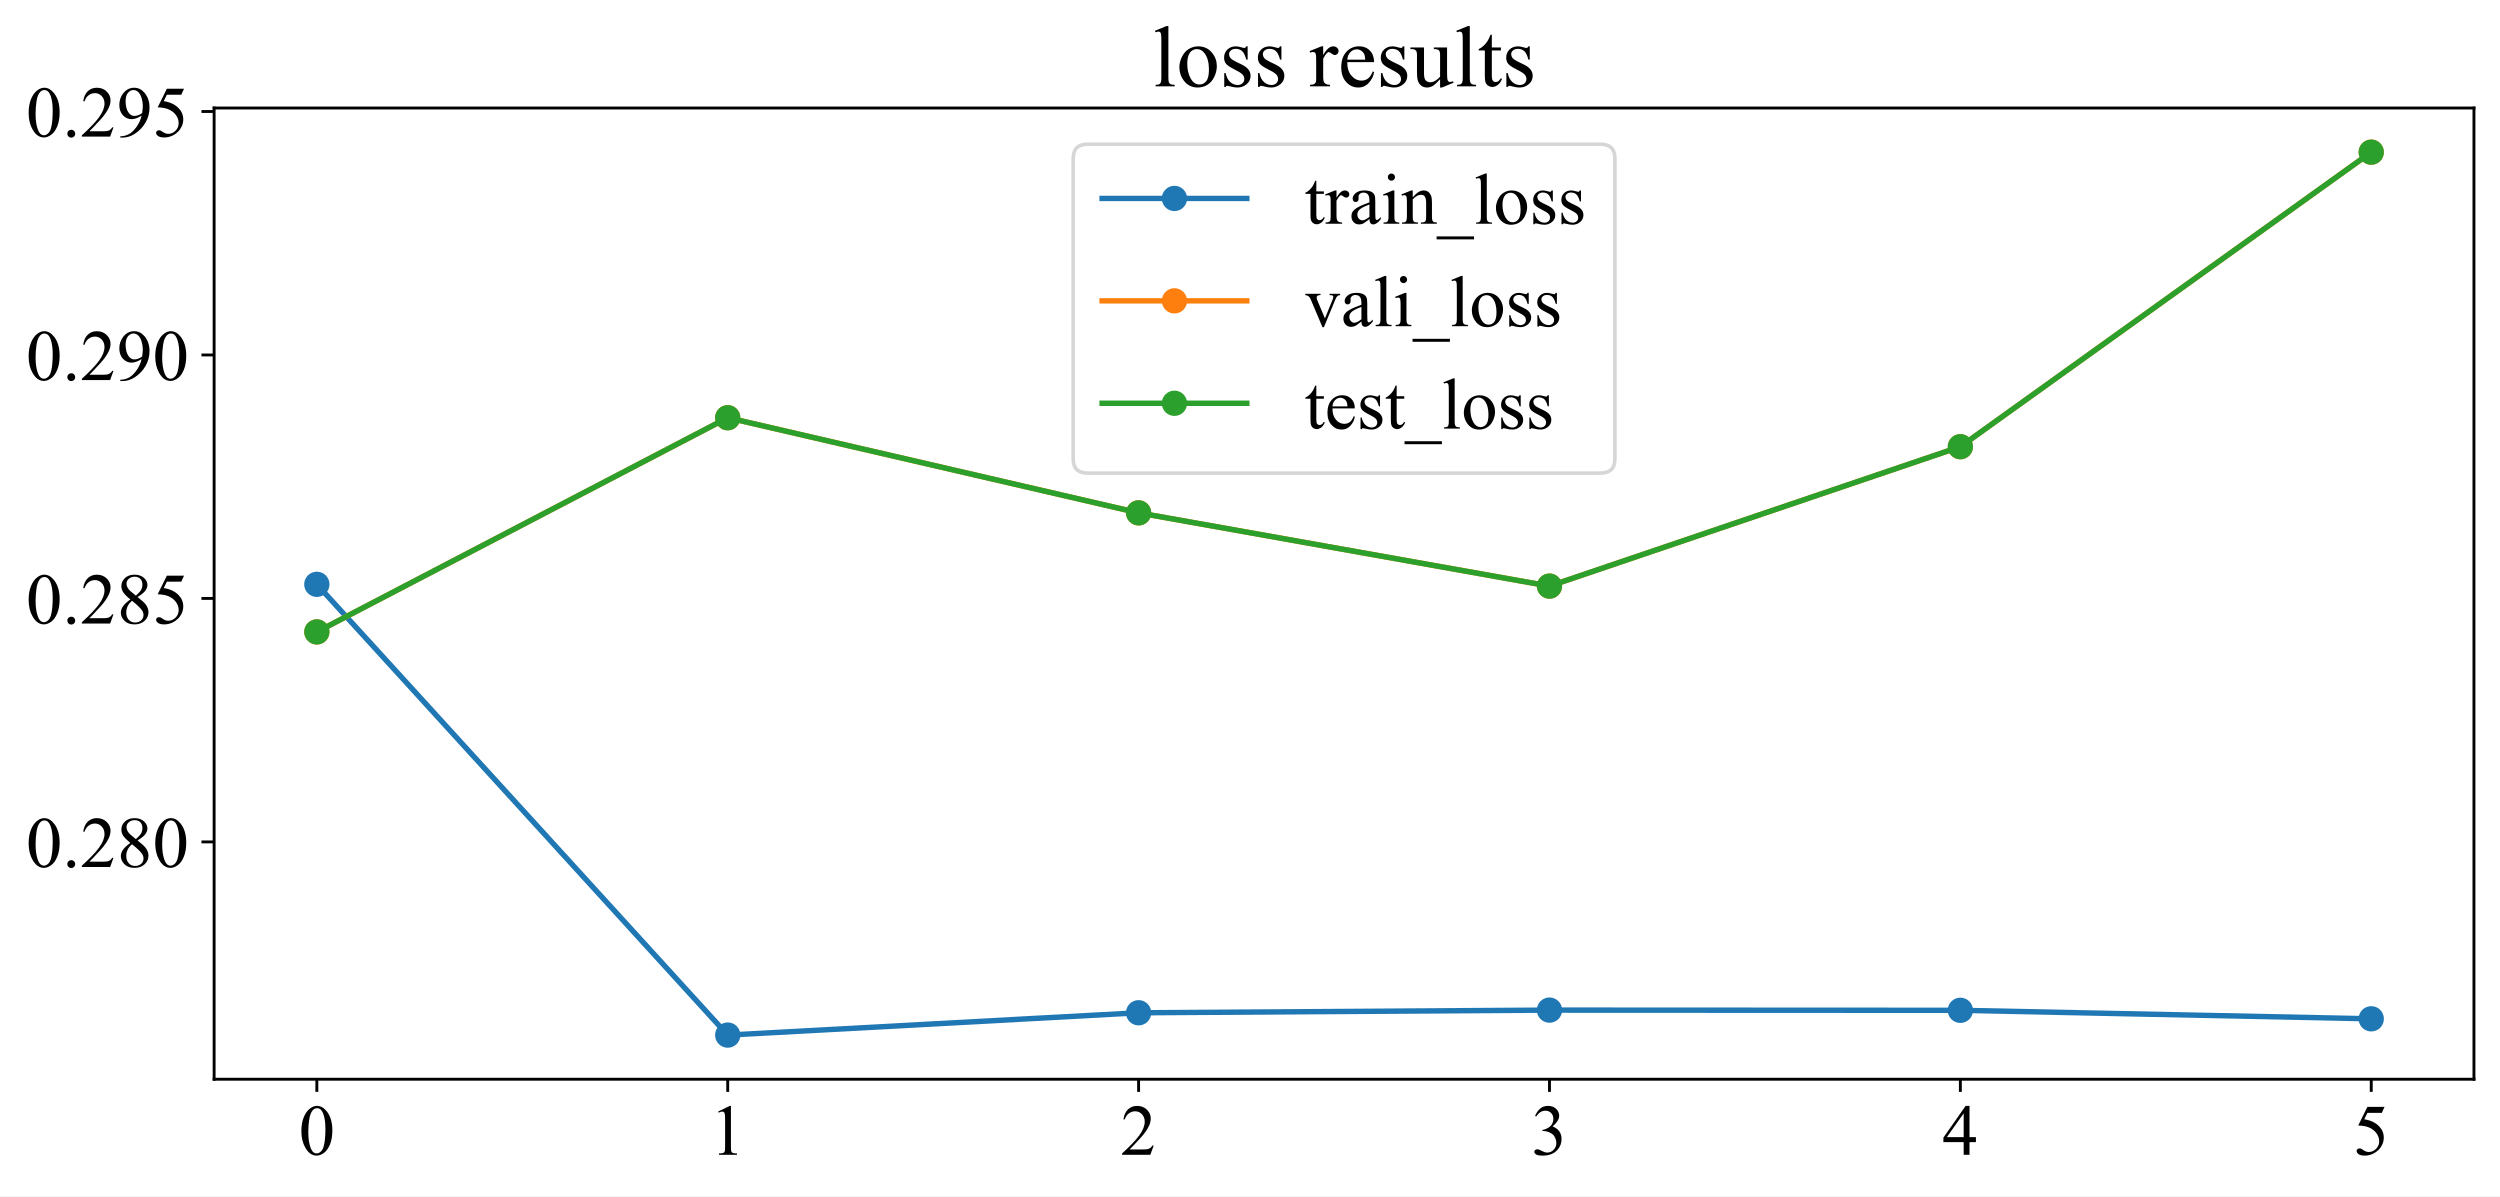
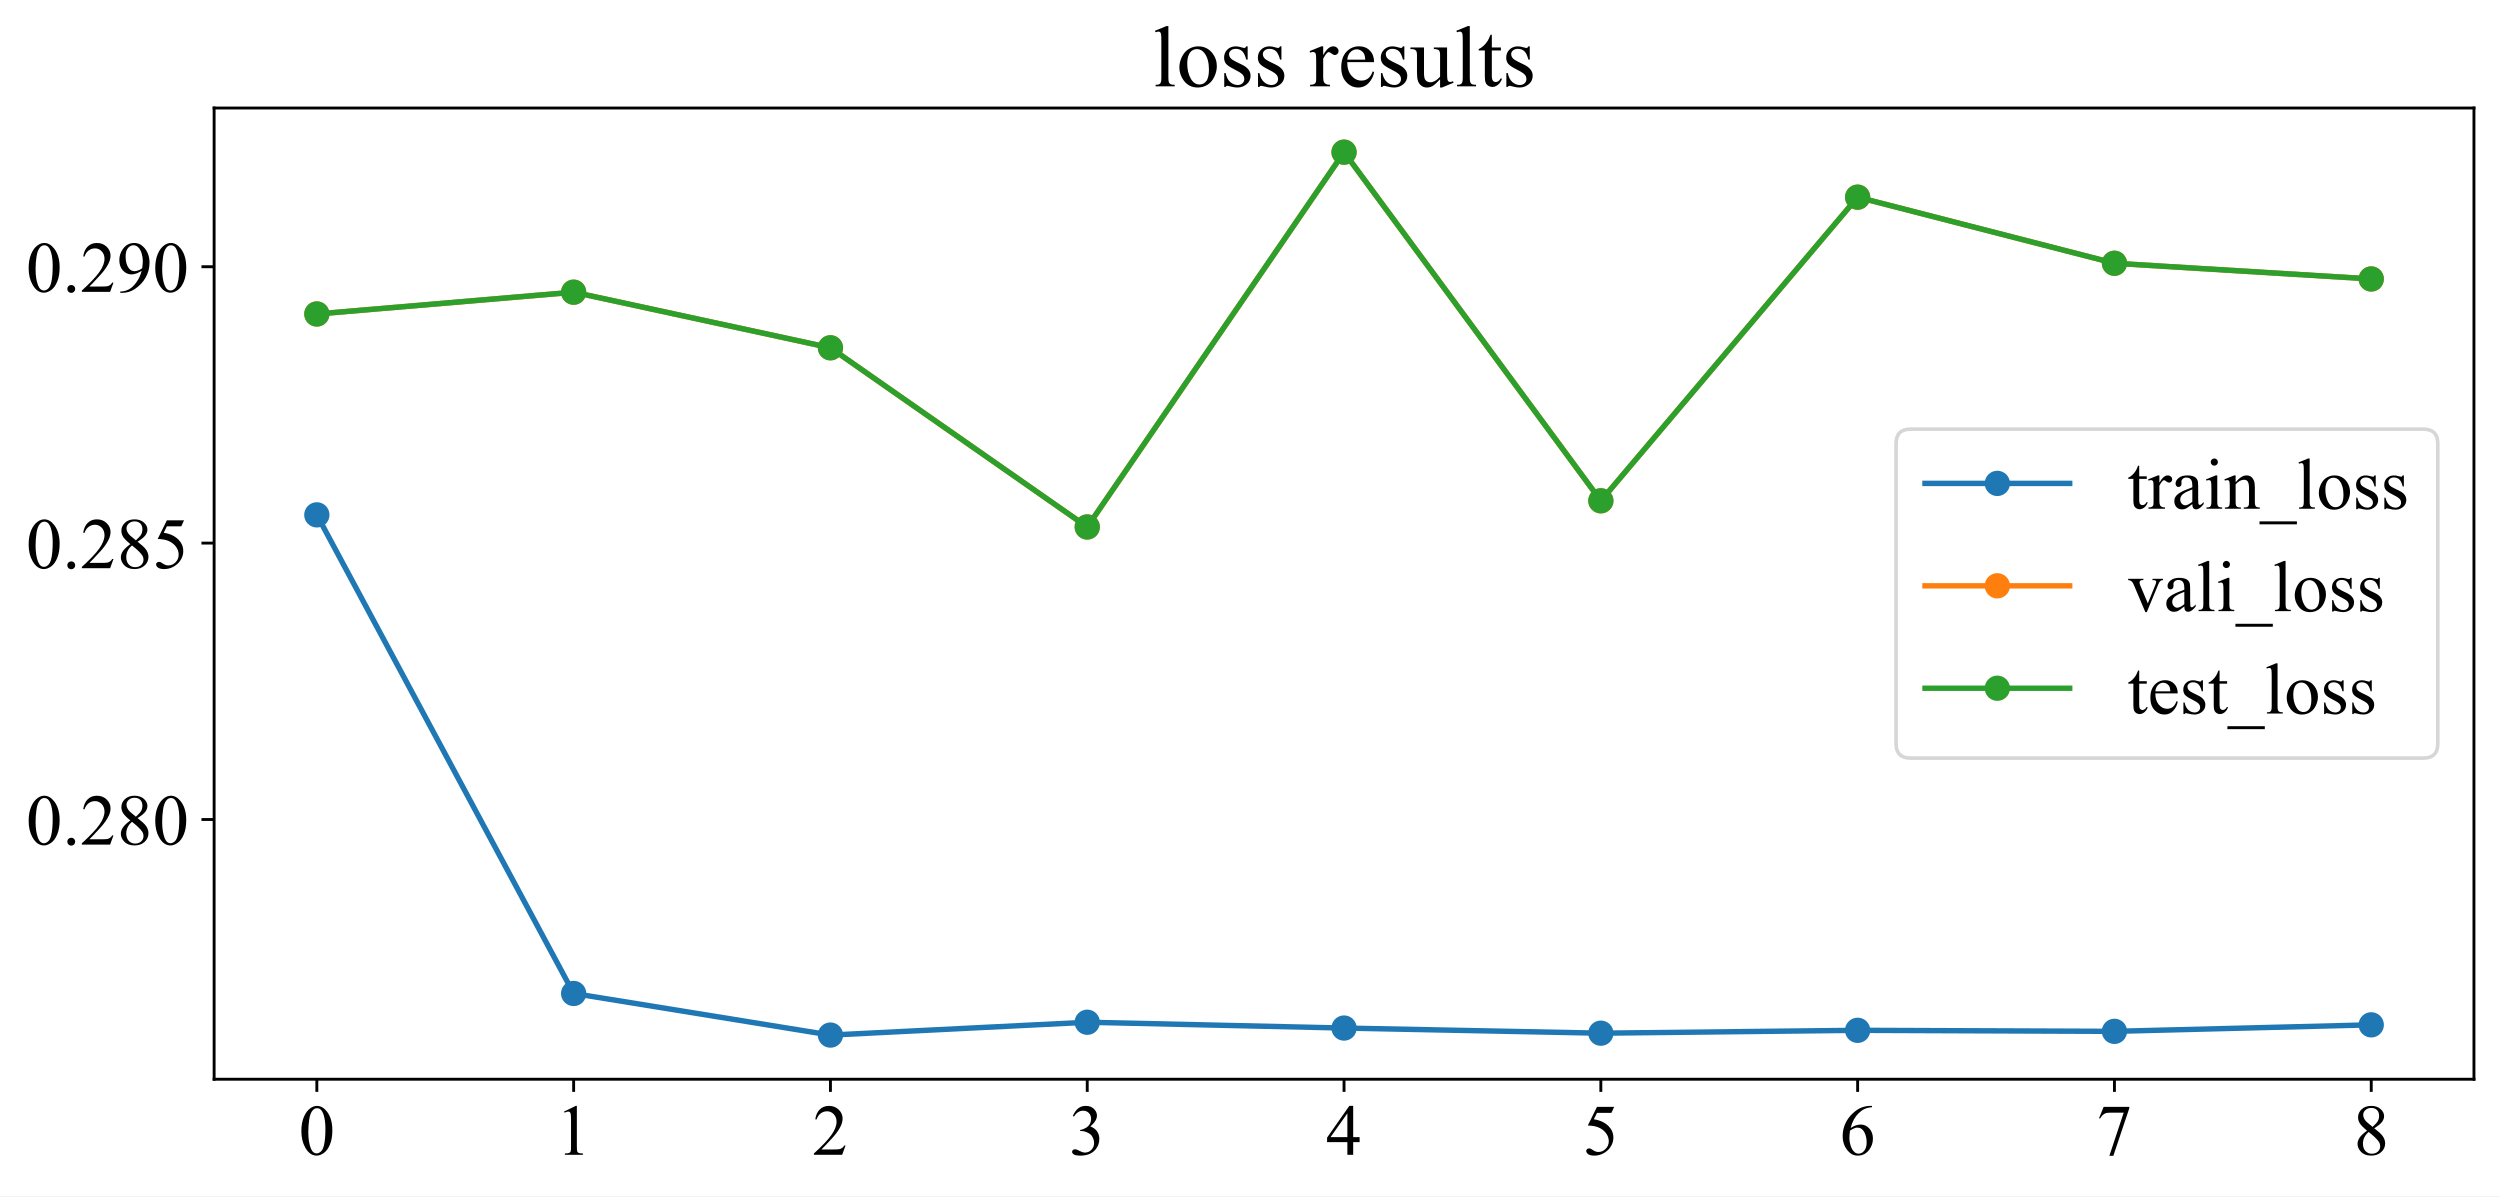
<svg xmlns="http://www.w3.org/2000/svg" xmlns:xlink="http://www.w3.org/1999/xlink" width="691.2pt" height="330.751pt" viewBox="0 0 691.2 330.751" version="1.1">
  <defs>
    <style type="text/css">*{stroke-linejoin: round; stroke-linecap: butt}</style>
  </defs>
  <g id="figure_1">
    <g id="patch_1">
      <path d="M 0 330.751  L 691.2 330.751  L 691.2 0  L 0 0  z " style="fill: #ffffff" />
    </g>
    <g id="axes_1">
      <g id="patch_2">
        <path d="M 59.2 298.385  L 684 298.385  L 684 29.865  L 59.2 29.865  z " style="fill: #ffffff" />
      </g>
      <g id="matplotlib.axis_1">
        <g id="xtick_1">
          <g id="line2d_1">
            <defs>
-               <path id="m2201959ff8" d="M 0 0  L 0 3.5  " style="stroke: #000000; stroke-width: 0.8" />
+               <path id="m6cd6a2eeae" d="M 0 0  L 0 3.5  " style="stroke: #000000; stroke-width: 0.8" />
            </defs>
            <g>
-               <use xlink:href="#m2201959ff8" x="87.6" y="298.385" style="stroke: #000000; stroke-width: 0.8" />
+               <use xlink:href="#m6cd6a2eeae" x="87.6" y="298.385" style="stroke: #000000; stroke-width: 0.8" />
            </g>
          </g>
          <g id="text_1">
            <g transform="translate(82.6 319.2725) scale(0.2 -0.2)">
              <defs>
                <path id="TimesNewRomanPSMT-30" d="M 231 2094  Q 231 2819 450 3342  Q 669 3866 1031 4122  Q 1313 4325 1613 4325  Q 2100 4325 2488 3828  Q 2972 3213 2972 2159  Q 2972 1422 2759 906  Q 2547 391 2217 158  Q 1888 -75 1581 -75  Q 975 -75 572 641  Q 231 1244 231 2094  z M 844 2016  Q 844 1141 1059 588  Q 1238 122 1591 122  Q 1759 122 1940 273  Q 2122 425 2216 781  Q 2359 1319 2359 2297  Q 2359 3022 2209 3506  Q 2097 3866 1919 4016  Q 1791 4119 1609 4119  Q 1397 4119 1231 3928  Q 1006 3669 925 3112  Q 844 2556 844 2016  z " transform="scale(0.015625)" />
              </defs>
              <use xlink:href="#TimesNewRomanPSMT-30" />
            </g>
          </g>
        </g>
        <g id="xtick_2">
          <g id="line2d_2">
            <g>
-               <use xlink:href="#m2201959ff8" x="201.2" y="298.385" style="stroke: #000000; stroke-width: 0.8" />
+               <use xlink:href="#m6cd6a2eeae" x="158.6" y="298.385" style="stroke: #000000; stroke-width: 0.8" />
            </g>
          </g>
          <g id="text_2">
-             <g transform="translate(196.2 319.2725) scale(0.2 -0.2)">
+             <g transform="translate(153.6 319.2725) scale(0.2 -0.2)">
              <defs>
                <path id="TimesNewRomanPSMT-31" d="M 750 3822  L 1781 4325  L 1884 4325  L 1884 747  Q 1884 391 1914 303  Q 1944 216 2037 169  Q 2131 122 2419 116  L 2419 0  L 825 0  L 825 116  Q 1125 122 1212 167  Q 1300 213 1334 289  Q 1369 366 1369 747  L 1369 3034  Q 1369 3497 1338 3628  Q 1316 3728 1258 3775  Q 1200 3822 1119 3822  Q 1003 3822 797 3725  L 750 3822  z " transform="scale(0.015625)" />
              </defs>
              <use xlink:href="#TimesNewRomanPSMT-31" />
            </g>
          </g>
        </g>
        <g id="xtick_3">
          <g id="line2d_3">
            <g>
-               <use xlink:href="#m2201959ff8" x="314.8" y="298.385" style="stroke: #000000; stroke-width: 0.8" />
+               <use xlink:href="#m6cd6a2eeae" x="229.6" y="298.385" style="stroke: #000000; stroke-width: 0.8" />
            </g>
          </g>
          <g id="text_3">
-             <g transform="translate(309.8 319.2725) scale(0.2 -0.2)">
+             <g transform="translate(224.6 319.2725) scale(0.2 -0.2)">
              <defs>
                <path id="TimesNewRomanPSMT-32" d="M 2934 816  L 2638 0  L 138 0  L 138 116  Q 1241 1122 1691 1759  Q 2141 2397 2141 2925  Q 2141 3328 1894 3587  Q 1647 3847 1303 3847  Q 991 3847 742 3664  Q 494 3481 375 3128  L 259 3128  Q 338 3706 661 4015  Q 984 4325 1469 4325  Q 1984 4325 2329 3994  Q 2675 3663 2675 3213  Q 2675 2891 2525 2569  Q 2294 2063 1775 1497  Q 997 647 803 472  L 1909 472  Q 2247 472 2383 497  Q 2519 522 2628 598  Q 2738 675 2819 816  L 2934 816  z " transform="scale(0.015625)" />
              </defs>
              <use xlink:href="#TimesNewRomanPSMT-32" />
            </g>
          </g>
        </g>
        <g id="xtick_4">
          <g id="line2d_4">
            <g>
-               <use xlink:href="#m2201959ff8" x="428.4" y="298.385" style="stroke: #000000; stroke-width: 0.8" />
+               <use xlink:href="#m6cd6a2eeae" x="300.6" y="298.385" style="stroke: #000000; stroke-width: 0.8" />
            </g>
          </g>
          <g id="text_4">
-             <g transform="translate(423.4 319.2725) scale(0.2 -0.2)">
+             <g transform="translate(295.6 319.2725) scale(0.2 -0.2)">
              <defs>
                <path id="TimesNewRomanPSMT-33" d="M 325 3431  Q 506 3859 782 4092  Q 1059 4325 1472 4325  Q 1981 4325 2253 3994  Q 2459 3747 2459 3466  Q 2459 3003 1878 2509  Q 2269 2356 2469 2072  Q 2669 1788 2669 1403  Q 2669 853 2319 450  Q 1863 -75 997 -75  Q 569 -75 414 31  Q 259 138 259 259  Q 259 350 332 419  Q 406 488 509 488  Q 588 488 669 463  Q 722 447 909 348  Q 1097 250 1169 231  Q 1284 197 1416 197  Q 1734 197 1970 444  Q 2206 691 2206 1028  Q 2206 1275 2097 1509  Q 2016 1684 1919 1775  Q 1784 1900 1550 2001  Q 1316 2103 1072 2103  L 972 2103  L 972 2197  Q 1219 2228 1467 2375  Q 1716 2522 1828 2728  Q 1941 2934 1941 3181  Q 1941 3503 1739 3701  Q 1538 3900 1238 3900  Q 753 3900 428 3381  L 325 3431  z " transform="scale(0.015625)" />
              </defs>
              <use xlink:href="#TimesNewRomanPSMT-33" />
            </g>
          </g>
        </g>
        <g id="xtick_5">
          <g id="line2d_5">
            <g>
-               <use xlink:href="#m2201959ff8" x="542" y="298.385" style="stroke: #000000; stroke-width: 0.8" />
+               <use xlink:href="#m6cd6a2eeae" x="371.6" y="298.385" style="stroke: #000000; stroke-width: 0.8" />
            </g>
          </g>
          <g id="text_5">
-             <g transform="translate(537 319.2725) scale(0.2 -0.2)">
+             <g transform="translate(366.6 319.2725) scale(0.2 -0.2)">
              <defs>
                <path id="TimesNewRomanPSMT-34" d="M 2978 1563  L 2978 1119  L 2409 1119  L 2409 0  L 1894 0  L 1894 1119  L 100 1119  L 100 1519  L 2066 4325  L 2409 4325  L 2409 1563  L 2978 1563  z M 1894 1563  L 1894 3666  L 406 1563  L 1894 1563  z " transform="scale(0.015625)" />
              </defs>
              <use xlink:href="#TimesNewRomanPSMT-34" />
            </g>
          </g>
        </g>
        <g id="xtick_6">
          <g id="line2d_6">
            <g>
-               <use xlink:href="#m2201959ff8" x="655.6" y="298.385" style="stroke: #000000; stroke-width: 0.8" />
+               <use xlink:href="#m6cd6a2eeae" x="442.6" y="298.385" style="stroke: #000000; stroke-width: 0.8" />
            </g>
          </g>
          <g id="text_6">
+             <g transform="translate(437.6 319.2725) scale(0.2 -0.2)">
+               <defs>
+                 <path id="TimesNewRomanPSMT-35" d="M 2778 4238  L 2534 3706  L 1259 3706  L 981 3138  Q 1809 3016 2294 2522  Q 2709 2097 2709 1522  Q 2709 1188 2573 903  Q 2438 619 2231 419  Q 2025 219 1772 97  Q 1413 -75 1034 -75  Q 653 -75 479 54  Q 306 184 306 341  Q 306 428 378 495  Q 450 563 559 563  Q 641 563 702 538  Q 763 513 909 409  Q 1144 247 1384 247  Q 1750 247 2026 523  Q 2303 800 2303 1197  Q 2303 1581 2056 1914  Q 1809 2247 1375 2428  Q 1034 2569 447 2591  L 1259 4238  L 2778 4238  z " transform="scale(0.015625)" />
+               </defs>
+               <use xlink:href="#TimesNewRomanPSMT-35" />
+             </g>
+           </g>
+         </g>
+         <g id="xtick_7">
+           <g id="line2d_7">
+             <g>
+               <use xlink:href="#m6cd6a2eeae" x="513.6" y="298.385" style="stroke: #000000; stroke-width: 0.8" />
+             </g>
+           </g>
+           <g id="text_7">
+             <g transform="translate(508.6 319.2725) scale(0.2 -0.2)">
+               <defs>
+                 <path id="TimesNewRomanPSMT-36" d="M 2869 4325  L 2869 4209  Q 2456 4169 2195 4045  Q 1934 3922 1679 3669  Q 1425 3416 1258 3105  Q 1091 2794 978 2366  Q 1428 2675 1881 2675  Q 2316 2675 2634 2325  Q 2953 1975 2953 1425  Q 2953 894 2631 456  Q 2244 -75 1606 -75  Q 1172 -75 869 213  Q 275 772 275 1663  Q 275 2231 503 2743  Q 731 3256 1154 3653  Q 1578 4050 1965 4187  Q 2353 4325 2688 4325  L 2869 4325  z M 925 2138  Q 869 1716 869 1456  Q 869 1156 980 804  Q 1091 453 1309 247  Q 1469 100 1697 100  Q 1969 100 2183 356  Q 2397 613 2397 1088  Q 2397 1622 2184 2012  Q 1972 2403 1581 2403  Q 1463 2403 1327 2353  Q 1191 2303 925 2138  z " transform="scale(0.015625)" />
+               </defs>
+               <use xlink:href="#TimesNewRomanPSMT-36" />
+             </g>
+           </g>
+         </g>
+         <g id="xtick_8">
+           <g id="line2d_8">
+             <g>
+               <use xlink:href="#m6cd6a2eeae" x="584.6" y="298.385" style="stroke: #000000; stroke-width: 0.8" />
+             </g>
+           </g>
+           <g id="text_8">
+             <g transform="translate(579.6 319.2725) scale(0.2 -0.2)">
+               <defs>
+                 <path id="TimesNewRomanPSMT-37" d="M 644 4238  L 2916 4238  L 2916 4119  L 1503 -88  L 1153 -88  L 2419 3728  L 1253 3728  Q 900 3728 750 3644  Q 488 3500 328 3200  L 238 3234  L 644 4238  z " transform="scale(0.015625)" />
+               </defs>
+               <use xlink:href="#TimesNewRomanPSMT-37" />
+             </g>
+           </g>
+         </g>
+         <g id="xtick_9">
+           <g id="line2d_9">
+             <g>
+               <use xlink:href="#m6cd6a2eeae" x="655.6" y="298.385" style="stroke: #000000; stroke-width: 0.8" />
+             </g>
+           </g>
+           <g id="text_9">
            <g transform="translate(650.6 319.2725) scale(0.2 -0.2)">
              <defs>
-                 <path id="TimesNewRomanPSMT-35" d="M 2778 4238  L 2534 3706  L 1259 3706  L 981 3138  Q 1809 3016 2294 2522  Q 2709 2097 2709 1522  Q 2709 1188 2573 903  Q 2438 619 2231 419  Q 2025 219 1772 97  Q 1413 -75 1034 -75  Q 653 -75 479 54  Q 306 184 306 341  Q 306 428 378 495  Q 450 563 559 563  Q 641 563 702 538  Q 763 513 909 409  Q 1144 247 1384 247  Q 1750 247 2026 523  Q 2303 800 2303 1197  Q 2303 1581 2056 1914  Q 1809 2247 1375 2428  Q 1034 2569 447 2591  L 1259 4238  L 2778 4238  z " transform="scale(0.015625)" />
-               </defs>
-               <use xlink:href="#TimesNewRomanPSMT-35" />
+                 <path id="TimesNewRomanPSMT-38" d="M 1228 2134  Q 725 2547 579 2797  Q 434 3047 434 3316  Q 434 3728 753 4026  Q 1072 4325 1600 4325  Q 2113 4325 2425 4047  Q 2738 3769 2738 3413  Q 2738 3175 2569 2928  Q 2400 2681 1866 2347  Q 2416 1922 2594 1678  Q 2831 1359 2831 1006  Q 2831 559 2490 242  Q 2150 -75 1597 -75  Q 994 -75 656 303  Q 388 606 388 966  Q 388 1247 577 1523  Q 766 1800 1228 2134  z M 1719 2469  Q 2094 2806 2194 3001  Q 2294 3197 2294 3444  Q 2294 3772 2109 3958  Q 1925 4144 1606 4144  Q 1288 4144 1088 3959  Q 888 3775 888 3528  Q 888 3366 970 3203  Q 1053 3041 1206 2894  L 1719 2469  z M 1375 2016  Q 1116 1797 991 1539  Q 866 1281 866 981  Q 866 578 1086 336  Q 1306 94 1647 94  Q 1984 94 2187 284  Q 2391 475 2391 747  Q 2391 972 2272 1150  Q 2050 1481 1375 2016  z " transform="scale(0.015625)" />
+               </defs>
+               <use xlink:href="#TimesNewRomanPSMT-38" />
            </g>
          </g>
        </g>
      </g>
      <g id="matplotlib.axis_2">
        <g id="ytick_1">
-           <g id="line2d_7">
+           <g id="line2d_10">
            <defs>
-               <path id="mc65977700a" d="M 0 0  L -3.5 0  " style="stroke: #000000; stroke-width: 0.8" />
+               <path id="m95a906e65a" d="M 0 0  L -3.5 0  " style="stroke: #000000; stroke-width: 0.8" />
            </defs>
            <g>
-               <use xlink:href="#mc65977700a" x="59.2" y="232.77" style="stroke: #000000; stroke-width: 0.8" />
-             </g>
-           </g>
-           <g id="text_7">
-             <g transform="translate(7.2 239.7141) scale(0.2 -0.2)">
+               <use xlink:href="#m95a906e65a" x="59.2" y="226.573" style="stroke: #000000; stroke-width: 0.8" />
+             </g>
+           </g>
+           <g id="text_10">
+             <g transform="translate(7.2 233.517) scale(0.2 -0.2)">
              <defs>
                <path id="TimesNewRomanPSMT-2e" d="M 800 606  Q 947 606 1047 504  Q 1147 403 1147 259  Q 1147 116 1045 14  Q 944 -88 800 -88  Q 656 -88 554 14  Q 453 116 453 259  Q 453 406 554 506  Q 656 606 800 606  z " transform="scale(0.015625)" />
-                 <path id="TimesNewRomanPSMT-38" d="M 1228 2134  Q 725 2547 579 2797  Q 434 3047 434 3316  Q 434 3728 753 4026  Q 1072 4325 1600 4325  Q 2113 4325 2425 4047  Q 2738 3769 2738 3413  Q 2738 3175 2569 2928  Q 2400 2681 1866 2347  Q 2416 1922 2594 1678  Q 2831 1359 2831 1006  Q 2831 559 2490 242  Q 2150 -75 1597 -75  Q 994 -75 656 303  Q 388 606 388 966  Q 388 1247 577 1523  Q 766 1800 1228 2134  z M 1719 2469  Q 2094 2806 2194 3001  Q 2294 3197 2294 3444  Q 2294 3772 2109 3958  Q 1925 4144 1606 4144  Q 1288 4144 1088 3959  Q 888 3775 888 3528  Q 888 3366 970 3203  Q 1053 3041 1206 2894  L 1719 2469  z M 1375 2016  Q 1116 1797 991 1539  Q 866 1281 866 981  Q 866 578 1086 336  Q 1306 94 1647 94  Q 1984 94 2187 284  Q 2391 475 2391 747  Q 2391 972 2272 1150  Q 2050 1481 1375 2016  z " transform="scale(0.015625)" />
              </defs>
              <use xlink:href="#TimesNewRomanPSMT-30" />
              <use xlink:href="#TimesNewRomanPSMT-2e" x="50" />
              <use xlink:href="#TimesNewRomanPSMT-32" x="75" />
              <use xlink:href="#TimesNewRomanPSMT-38" x="125" />
              <use xlink:href="#TimesNewRomanPSMT-30" x="175" />
            </g>
          </g>
        </g>
        <g id="ytick_2">
-           <g id="line2d_8">
-             <g>
-               <use xlink:href="#mc65977700a" x="59.2" y="165.457" style="stroke: #000000; stroke-width: 0.8" />
-             </g>
-           </g>
-           <g id="text_8">
-             <g transform="translate(7.2 172.4005) scale(0.2 -0.2)">
+           <g id="line2d_11">
+             <g>
+               <use xlink:href="#m95a906e65a" x="59.2" y="150.161" style="stroke: #000000; stroke-width: 0.8" />
+             </g>
+           </g>
+           <g id="text_11">
+             <g transform="translate(7.2 157.1046) scale(0.2 -0.2)">
              <use xlink:href="#TimesNewRomanPSMT-30" />
              <use xlink:href="#TimesNewRomanPSMT-2e" x="50" />
              <use xlink:href="#TimesNewRomanPSMT-32" x="75" />
              <use xlink:href="#TimesNewRomanPSMT-38" x="125" />
              <use xlink:href="#TimesNewRomanPSMT-35" x="175" />
            </g>
          </g>
        </g>
        <g id="ytick_3">
-           <g id="line2d_9">
-             <g>
-               <use xlink:href="#mc65977700a" x="59.2" y="98.143" style="stroke: #000000; stroke-width: 0.8" />
-             </g>
-           </g>
-           <g id="text_9">
-             <g transform="translate(7.2 105.087) scale(0.2 -0.2)">
+           <g id="line2d_12">
+             <g>
+               <use xlink:href="#m95a906e65a" x="59.2" y="73.748" style="stroke: #000000; stroke-width: 0.8" />
+             </g>
+           </g>
+           <g id="text_12">
+             <g transform="translate(7.2 80.69222) scale(0.2 -0.2)">
              <defs>
                <path id="TimesNewRomanPSMT-39" d="M 338 -88  L 338 28  Q 744 34 1094 217  Q 1444 400 1770 856  Q 2097 1313 2225 1859  Q 1734 1544 1338 1544  Q 891 1544 572 1889  Q 253 2234 253 2806  Q 253 3363 572 3797  Q 956 4325 1575 4325  Q 2097 4325 2469 3894  Q 2925 3359 2925 2575  Q 2925 1869 2578 1258  Q 2231 647 1613 244  Q 1109 -88 516 -88  L 338 -88  z M 2275 2091  Q 2331 2497 2331 2741  Q 2331 3044 2228 3395  Q 2125 3747 1936 3934  Q 1747 4122 1506 4122  Q 1228 4122 1018 3872  Q 809 3622 809 3128  Q 809 2469 1088 2097  Q 1291 1828 1588 1828  Q 1731 1828 1928 1897  Q 2125 1966 2275 2091  z " transform="scale(0.015625)" />
              </defs>
              <use xlink:href="#TimesNewRomanPSMT-30" />
              <use xlink:href="#TimesNewRomanPSMT-2e" x="50" />
              <use xlink:href="#TimesNewRomanPSMT-32" x="75" />
              <use xlink:href="#TimesNewRomanPSMT-39" x="125" />
              <use xlink:href="#TimesNewRomanPSMT-30" x="175" />
            </g>
          </g>
        </g>
-         <g id="ytick_4">
-           <g id="line2d_10">
-             <g>
-               <use xlink:href="#mc65977700a" x="59.2" y="30.83" style="stroke: #000000; stroke-width: 0.8" />
-             </g>
-           </g>
-           <g id="text_10">
-             <g transform="translate(7.2 37.77345) scale(0.2 -0.2)">
-               <use xlink:href="#TimesNewRomanPSMT-30" />
-               <use xlink:href="#TimesNewRomanPSMT-2e" x="50" />
-               <use xlink:href="#TimesNewRomanPSMT-32" x="75" />
-               <use xlink:href="#TimesNewRomanPSMT-39" x="125" />
-               <use xlink:href="#TimesNewRomanPSMT-35" x="175" />
-             </g>
-           </g>
-         </g>
-       </g>
-       <g id="line2d_11">
-         <path d="M 87.6 161.556  L 201.2 286.18  L 314.8 280.009  L 428.4 279.276  L 542 279.331  L 655.6 281.681  " clip-path="url(#p88125883d1)" style="fill: none; stroke: #1f77b4; stroke-width: 1.5; stroke-linecap: square" />
+       </g>
+       <g id="line2d_13">
+         <path d="M 87.6 142.35  L 158.6 274.675  L 229.6 286.18  L 300.6 282.63  L 371.6 284.236  L 442.6 285.656  L 513.6 284.863  L 584.6 285.147  L 655.6 283.349  " clip-path="url(#pfe01c83011)" style="fill: none; stroke: #1f77b4; stroke-width: 1.5; stroke-linecap: square" />
        <defs>
-           <path id="m713e16fc6c" d="M 0 3  C 0.796 3 1.559 2.684 2.121 2.121  C 2.684 1.559 3 0.796 3 0  C 3 -0.796 2.684 -1.559 2.121 -2.121  C 1.559 -2.684 0.796 -3 0 -3  C -0.796 -3 -1.559 -2.684 -2.121 -2.121  C -2.684 -1.559 -3 -0.796 -3 0  C -3 0.796 -2.684 1.559 -2.121 2.121  C -1.559 2.684 -0.796 3 0 3  z " style="stroke: #1f77b4" />
+           <path id="me1f8f99e22" d="M 0 3  C 0.796 3 1.559 2.684 2.121 2.121  C 2.684 1.559 3 0.796 3 0  C 3 -0.796 2.684 -1.559 2.121 -2.121  C 1.559 -2.684 0.796 -3 0 -3  C -0.796 -3 -1.559 -2.684 -2.121 -2.121  C -2.684 -1.559 -3 -0.796 -3 0  C -3 0.796 -2.684 1.559 -2.121 2.121  C -1.559 2.684 -0.796 3 0 3  z " style="stroke: #1f77b4" />
        </defs>
-         <g clip-path="url(#p88125883d1)">
-           <use xlink:href="#m713e16fc6c" x="87.6" y="161.556" style="fill: #1f77b4; stroke: #1f77b4" />
-           <use xlink:href="#m713e16fc6c" x="201.2" y="286.18" style="fill: #1f77b4; stroke: #1f77b4" />
-           <use xlink:href="#m713e16fc6c" x="314.8" y="280.009" style="fill: #1f77b4; stroke: #1f77b4" />
-           <use xlink:href="#m713e16fc6c" x="428.4" y="279.276" style="fill: #1f77b4; stroke: #1f77b4" />
-           <use xlink:href="#m713e16fc6c" x="542" y="279.331" style="fill: #1f77b4; stroke: #1f77b4" />
-           <use xlink:href="#m713e16fc6c" x="655.6" y="281.681" style="fill: #1f77b4; stroke: #1f77b4" />
-         </g>
-       </g>
-       <g id="line2d_12">
-         <path d="M 87.6 174.712  L 201.2 115.494  L 314.8 141.795  L 428.4 162.049  L 542 123.503  L 655.6 42.07  " clip-path="url(#p88125883d1)" style="fill: none; stroke: #ff7f0e; stroke-width: 1.5; stroke-linecap: square" />
+         <g clip-path="url(#pfe01c83011)">
+           <use xlink:href="#me1f8f99e22" x="87.6" y="142.35" style="fill: #1f77b4; stroke: #1f77b4" />
+           <use xlink:href="#me1f8f99e22" x="158.6" y="274.675" style="fill: #1f77b4; stroke: #1f77b4" />
+           <use xlink:href="#me1f8f99e22" x="229.6" y="286.18" style="fill: #1f77b4; stroke: #1f77b4" />
+           <use xlink:href="#me1f8f99e22" x="300.6" y="282.63" style="fill: #1f77b4; stroke: #1f77b4" />
+           <use xlink:href="#me1f8f99e22" x="371.6" y="284.236" style="fill: #1f77b4; stroke: #1f77b4" />
+           <use xlink:href="#me1f8f99e22" x="442.6" y="285.656" style="fill: #1f77b4; stroke: #1f77b4" />
+           <use xlink:href="#me1f8f99e22" x="513.6" y="284.863" style="fill: #1f77b4; stroke: #1f77b4" />
+           <use xlink:href="#me1f8f99e22" x="584.6" y="285.147" style="fill: #1f77b4; stroke: #1f77b4" />
+           <use xlink:href="#me1f8f99e22" x="655.6" y="283.349" style="fill: #1f77b4; stroke: #1f77b4" />
+         </g>
+       </g>
+       <g id="line2d_14">
+         <path d="M 87.6 86.81  L 158.6 80.783  L 229.6 96.158  L 300.6 145.697  L 371.6 42.07  L 442.6 138.459  L 513.6 54.513  L 584.6 72.788  L 655.6 77.129  " clip-path="url(#pfe01c83011)" style="fill: none; stroke: #ff7f0e; stroke-width: 1.5; stroke-linecap: square" />
        <defs>
-           <path id="m02cd86c7a5" d="M 0 3  C 0.796 3 1.559 2.684 2.121 2.121  C 2.684 1.559 3 0.796 3 0  C 3 -0.796 2.684 -1.559 2.121 -2.121  C 1.559 -2.684 0.796 -3 0 -3  C -0.796 -3 -1.559 -2.684 -2.121 -2.121  C -2.684 -1.559 -3 -0.796 -3 0  C -3 0.796 -2.684 1.559 -2.121 2.121  C -1.559 2.684 -0.796 3 0 3  z " style="stroke: #ff7f0e" />
+           <path id="m2456d678ca" d="M 0 3  C 0.796 3 1.559 2.684 2.121 2.121  C 2.684 1.559 3 0.796 3 0  C 3 -0.796 2.684 -1.559 2.121 -2.121  C 1.559 -2.684 0.796 -3 0 -3  C -0.796 -3 -1.559 -2.684 -2.121 -2.121  C -2.684 -1.559 -3 -0.796 -3 0  C -3 0.796 -2.684 1.559 -2.121 2.121  C -1.559 2.684 -0.796 3 0 3  z " style="stroke: #ff7f0e" />
        </defs>
-         <g clip-path="url(#p88125883d1)">
-           <use xlink:href="#m02cd86c7a5" x="87.6" y="174.712" style="fill: #ff7f0e; stroke: #ff7f0e" />
-           <use xlink:href="#m02cd86c7a5" x="201.2" y="115.494" style="fill: #ff7f0e; stroke: #ff7f0e" />
-           <use xlink:href="#m02cd86c7a5" x="314.8" y="141.795" style="fill: #ff7f0e; stroke: #ff7f0e" />
-           <use xlink:href="#m02cd86c7a5" x="428.4" y="162.049" style="fill: #ff7f0e; stroke: #ff7f0e" />
-           <use xlink:href="#m02cd86c7a5" x="542" y="123.503" style="fill: #ff7f0e; stroke: #ff7f0e" />
-           <use xlink:href="#m02cd86c7a5" x="655.6" y="42.07" style="fill: #ff7f0e; stroke: #ff7f0e" />
-         </g>
-       </g>
-       <g id="line2d_13">
-         <path d="M 87.6 174.712  L 201.2 115.494  L 314.8 141.795  L 428.4 162.049  L 542 123.503  L 655.6 42.07  " clip-path="url(#p88125883d1)" style="fill: none; stroke: #2ca02c; stroke-width: 1.5; stroke-linecap: square" />
+         <g clip-path="url(#pfe01c83011)">
+           <use xlink:href="#m2456d678ca" x="87.6" y="86.81" style="fill: #ff7f0e; stroke: #ff7f0e" />
+           <use xlink:href="#m2456d678ca" x="158.6" y="80.783" style="fill: #ff7f0e; stroke: #ff7f0e" />
+           <use xlink:href="#m2456d678ca" x="229.6" y="96.158" style="fill: #ff7f0e; stroke: #ff7f0e" />
+           <use xlink:href="#m2456d678ca" x="300.6" y="145.697" style="fill: #ff7f0e; stroke: #ff7f0e" />
+           <use xlink:href="#m2456d678ca" x="371.6" y="42.07" style="fill: #ff7f0e; stroke: #ff7f0e" />
+           <use xlink:href="#m2456d678ca" x="442.6" y="138.459" style="fill: #ff7f0e; stroke: #ff7f0e" />
+           <use xlink:href="#m2456d678ca" x="513.6" y="54.513" style="fill: #ff7f0e; stroke: #ff7f0e" />
+           <use xlink:href="#m2456d678ca" x="584.6" y="72.788" style="fill: #ff7f0e; stroke: #ff7f0e" />
+           <use xlink:href="#m2456d678ca" x="655.6" y="77.129" style="fill: #ff7f0e; stroke: #ff7f0e" />
+         </g>
+       </g>
+       <g id="line2d_15">
+         <path d="M 87.6 86.81  L 158.6 80.783  L 229.6 96.158  L 300.6 145.697  L 371.6 42.07  L 442.6 138.459  L 513.6 54.513  L 584.6 72.788  L 655.6 77.129  " clip-path="url(#pfe01c83011)" style="fill: none; stroke: #2ca02c; stroke-width: 1.5; stroke-linecap: square" />
        <defs>
-           <path id="me4b9e3a05a" d="M 0 3  C 0.796 3 1.559 2.684 2.121 2.121  C 2.684 1.559 3 0.796 3 0  C 3 -0.796 2.684 -1.559 2.121 -2.121  C 1.559 -2.684 0.796 -3 0 -3  C -0.796 -3 -1.559 -2.684 -2.121 -2.121  C -2.684 -1.559 -3 -0.796 -3 0  C -3 0.796 -2.684 1.559 -2.121 2.121  C -1.559 2.684 -0.796 3 0 3  z " style="stroke: #2ca02c" />
+           <path id="made3a3cb68" d="M 0 3  C 0.796 3 1.559 2.684 2.121 2.121  C 2.684 1.559 3 0.796 3 0  C 3 -0.796 2.684 -1.559 2.121 -2.121  C 1.559 -2.684 0.796 -3 0 -3  C -0.796 -3 -1.559 -2.684 -2.121 -2.121  C -2.684 -1.559 -3 -0.796 -3 0  C -3 0.796 -2.684 1.559 -2.121 2.121  C -1.559 2.684 -0.796 3 0 3  z " style="stroke: #2ca02c" />
        </defs>
-         <g clip-path="url(#p88125883d1)">
-           <use xlink:href="#me4b9e3a05a" x="87.6" y="174.712" style="fill: #2ca02c; stroke: #2ca02c" />
-           <use xlink:href="#me4b9e3a05a" x="201.2" y="115.494" style="fill: #2ca02c; stroke: #2ca02c" />
-           <use xlink:href="#me4b9e3a05a" x="314.8" y="141.795" style="fill: #2ca02c; stroke: #2ca02c" />
-           <use xlink:href="#me4b9e3a05a" x="428.4" y="162.049" style="fill: #2ca02c; stroke: #2ca02c" />
-           <use xlink:href="#me4b9e3a05a" x="542" y="123.503" style="fill: #2ca02c; stroke: #2ca02c" />
-           <use xlink:href="#me4b9e3a05a" x="655.6" y="42.07" style="fill: #2ca02c; stroke: #2ca02c" />
+         <g clip-path="url(#pfe01c83011)">
+           <use xlink:href="#made3a3cb68" x="87.6" y="86.81" style="fill: #2ca02c; stroke: #2ca02c" />
+           <use xlink:href="#made3a3cb68" x="158.6" y="80.783" style="fill: #2ca02c; stroke: #2ca02c" />
+           <use xlink:href="#made3a3cb68" x="229.6" y="96.158" style="fill: #2ca02c; stroke: #2ca02c" />
+           <use xlink:href="#made3a3cb68" x="300.6" y="145.697" style="fill: #2ca02c; stroke: #2ca02c" />
+           <use xlink:href="#made3a3cb68" x="371.6" y="42.07" style="fill: #2ca02c; stroke: #2ca02c" />
+           <use xlink:href="#made3a3cb68" x="442.6" y="138.459" style="fill: #2ca02c; stroke: #2ca02c" />
+           <use xlink:href="#made3a3cb68" x="513.6" y="54.513" style="fill: #2ca02c; stroke: #2ca02c" />
+           <use xlink:href="#made3a3cb68" x="584.6" y="72.788" style="fill: #2ca02c; stroke: #2ca02c" />
+           <use xlink:href="#made3a3cb68" x="655.6" y="77.129" style="fill: #2ca02c; stroke: #2ca02c" />
        </g>
      </g>
      <g id="patch_3">
        <path d="M 59.2 298.385  L 59.2 29.865  " style="fill: none; stroke: #000000; stroke-width: 0.8; stroke-linejoin: miter; stroke-linecap: square" />
      </g>
      <g id="patch_4">
        <path d="M 684 298.385  L 684 29.865  " style="fill: none; stroke: #000000; stroke-width: 0.8; stroke-linejoin: miter; stroke-linecap: square" />
      </g>
      <g id="patch_5">
        <path d="M 59.2 298.385  L 684 298.385  " style="fill: none; stroke: #000000; stroke-width: 0.8; stroke-linejoin: miter; stroke-linecap: square" />
      </g>
      <g id="patch_6">
        <path d="M 59.2 29.865  L 684 29.865  " style="fill: none; stroke: #000000; stroke-width: 0.8; stroke-linejoin: miter; stroke-linecap: square" />
      </g>
-       <g id="text_11">
+       <g id="text_13">
        <g transform="translate(318.5938 23.865) scale(0.24 -0.24)">
          <defs>
            <path id="TimesNewRomanPSMT-6c" d="M 1184 4444  L 1184 647  Q 1184 378 1223 290  Q 1263 203 1344 158  Q 1425 113 1647 113  L 1647 0  L 244 0  L 244 113  Q 441 113 512 153  Q 584 194 625 287  Q 666 381 666 647  L 666 3247  Q 666 3731 644 3842  Q 622 3953 573 3993  Q 525 4034 450 4034  Q 369 4034 244 3984  L 191 4094  L 1044 4444  L 1184 4444  z " transform="scale(0.015625)" />
            <path id="TimesNewRomanPSMT-6f" d="M 1600 2947  Q 2250 2947 2644 2453  Q 2978 2031 2978 1484  Q 2978 1100 2793 706  Q 2609 313 2286 112  Q 1963 -88 1566 -88  Q 919 -88 538 428  Q 216 863 216 1403  Q 216 1797 411 2186  Q 606 2575 925 2761  Q 1244 2947 1600 2947  z M 1503 2744  Q 1338 2744 1170 2645  Q 1003 2547 900 2300  Q 797 2053 797 1666  Q 797 1041 1045 587  Q 1294 134 1700 134  Q 2003 134 2200 384  Q 2397 634 2397 1244  Q 2397 2006 2069 2444  Q 1847 2744 1503 2744  z " transform="scale(0.015625)" />
            <path id="TimesNewRomanPSMT-73" d="M 2050 2947  L 2050 1972  L 1947 1972  Q 1828 2431 1642 2597  Q 1456 2763 1169 2763  Q 950 2763 815 2647  Q 681 2531 681 2391  Q 681 2216 781 2091  Q 878 1963 1175 1819  L 1631 1597  Q 2266 1288 2266 781  Q 2266 391 1970 151  Q 1675 -88 1309 -88  Q 1047 -88 709 6  Q 606 38 541 38  Q 469 38 428 -44  L 325 -44  L 325 978  L 428 978  Q 516 541 762 319  Q 1009 97 1316 97  Q 1531 97 1667 223  Q 1803 350 1803 528  Q 1803 744 1651 891  Q 1500 1038 1047 1263  Q 594 1488 453 1669  Q 313 1847 313 2119  Q 313 2472 555 2709  Q 797 2947 1181 2947  Q 1350 2947 1591 2875  Q 1750 2828 1803 2828  Q 1853 2828 1881 2850  Q 1909 2872 1947 2947  L 2050 2947  z " transform="scale(0.015625)" />
            <path id="TimesNewRomanPSMT-20" transform="scale(0.015625)" />
            <path id="TimesNewRomanPSMT-72" d="M 1038 2947  L 1038 2303  Q 1397 2947 1775 2947  Q 1947 2947 2059 2842  Q 2172 2738 2172 2600  Q 2172 2478 2090 2393  Q 2009 2309 1897 2309  Q 1788 2309 1652 2417  Q 1516 2525 1450 2525  Q 1394 2525 1328 2463  Q 1188 2334 1038 2041  L 1038 669  Q 1038 431 1097 309  Q 1138 225 1241 169  Q 1344 113 1538 113  L 1538 0  L 72 0  L 72 113  Q 291 113 397 181  Q 475 231 506 341  Q 522 394 522 644  L 522 1753  Q 522 2253 501 2348  Q 481 2444 426 2487  Q 372 2531 291 2531  Q 194 2531 72 2484  L 41 2597  L 906 2947  L 1038 2947  z " transform="scale(0.015625)" />
            <path id="TimesNewRomanPSMT-65" d="M 681 1784  Q 678 1147 991 784  Q 1303 422 1725 422  Q 2006 422 2214 576  Q 2422 731 2563 1106  L 2659 1044  Q 2594 616 2278 264  Q 1963 -88 1488 -88  Q 972 -88 605 314  Q 238 716 238 1394  Q 238 2128 614 2539  Q 991 2950 1559 2950  Q 2041 2950 2350 2633  Q 2659 2316 2659 1784  L 681 1784  z M 681 1966  L 2006 1966  Q 1991 2241 1941 2353  Q 1863 2528 1708 2628  Q 1553 2728 1384 2728  Q 1125 2728 920 2526  Q 716 2325 681 1966  z " transform="scale(0.015625)" />
            <path id="TimesNewRomanPSMT-75" d="M 2709 2863  L 2709 1128  Q 2709 631 2732 520  Q 2756 409 2807 365  Q 2859 322 2928 322  Q 3025 322 3147 375  L 3191 266  L 2334 -88  L 2194 -88  L 2194 519  Q 1825 119 1631 15  Q 1438 -88 1222 -88  Q 981 -88 804 51  Q 628 191 559 409  Q 491 628 491 1028  L 491 2306  Q 491 2509 447 2587  Q 403 2666 317 2708  Q 231 2750 6 2747  L 6 2863  L 1009 2863  L 1009 947  Q 1009 547 1148 422  Q 1288 297 1484 297  Q 1619 297 1789 381  Q 1959 466 2194 703  L 2194 2325  Q 2194 2569 2105 2655  Q 2016 2741 1734 2747  L 1734 2863  L 2709 2863  z " transform="scale(0.015625)" />
            <path id="TimesNewRomanPSMT-74" d="M 1031 3803  L 1031 2863  L 1700 2863  L 1700 2644  L 1031 2644  L 1031 788  Q 1031 509 1111 412  Q 1191 316 1316 316  Q 1419 316 1516 380  Q 1613 444 1666 569  L 1788 569  Q 1678 263 1478 108  Q 1278 -47 1066 -47  Q 922 -47 784 33  Q 647 113 581 261  Q 516 409 516 719  L 516 2644  L 63 2644  L 63 2747  Q 234 2816 414 2980  Q 594 3144 734 3369  Q 806 3488 934 3803  L 1031 3803  z " transform="scale(0.015625)" />
          </defs>
          <use xlink:href="#TimesNewRomanPSMT-6c" />
          <use xlink:href="#TimesNewRomanPSMT-6f" x="27.783" />
          <use xlink:href="#TimesNewRomanPSMT-73" x="77.783" />
          <use xlink:href="#TimesNewRomanPSMT-73" x="116.699" />
          <use xlink:href="#TimesNewRomanPSMT-20" x="155.615" />
          <use xlink:href="#TimesNewRomanPSMT-72" x="180.615" />
          <use xlink:href="#TimesNewRomanPSMT-65" x="213.916" />
          <use xlink:href="#TimesNewRomanPSMT-73" x="258.301" />
          <use xlink:href="#TimesNewRomanPSMT-75" x="297.217" />
          <use xlink:href="#TimesNewRomanPSMT-6c" x="347.217" />
          <use xlink:href="#TimesNewRomanPSMT-74" x="375" />
          <use xlink:href="#TimesNewRomanPSMT-73" x="402.783" />
        </g>
      </g>
      <g id="legend_1">
        <g id="patch_7">
-           <path d="M 300.712 130.812  L 442.488 130.812  Q 446.488 130.812 446.488 126.812  L 446.488 43.865  Q 446.488 39.865 442.488 39.865  L 300.712 39.865  Q 296.712 39.865 296.712 43.865  L 296.712 126.812  Q 296.712 130.812 300.712 130.812  z " style="fill: #ffffff; opacity: 0.8; stroke: #cccccc; stroke-linejoin: miter" />
-         </g>
-         <g id="line2d_14">
-           <path d="M 304.712 54.865  L 324.712 54.865  L 344.712 54.865  " style="fill: none; stroke: #1f77b4; stroke-width: 1.5; stroke-linecap: square" />
+           <path d="M 528.225 209.598  L 670 209.598  Q 674 209.598 674 205.598  L 674 122.652  Q 674 118.652 670 118.652  L 528.225 118.652  Q 524.225 118.652 524.225 122.652  L 524.225 205.598  Q 524.225 209.598 528.225 209.598  z " style="fill: #ffffff; opacity: 0.8; stroke: #cccccc; stroke-linejoin: miter" />
+         </g>
+         <g id="line2d_16">
+           <path d="M 532.225 133.652  L 552.225 133.652  L 572.225 133.652  " style="fill: none; stroke: #1f77b4; stroke-width: 1.5; stroke-linecap: square" />
          <g>
-             <use xlink:href="#m713e16fc6c" x="324.712" y="54.865" style="fill: #1f77b4; stroke: #1f77b4" />
-           </g>
-         </g>
-         <g id="text_12">
-           <g transform="translate(360.7125 61.865) scale(0.2 -0.2)">
+             <use xlink:href="#me1f8f99e22" x="552.225" y="133.652" style="fill: #1f77b4; stroke: #1f77b4" />
+           </g>
+         </g>
+         <g id="text_14">
+           <g transform="translate(588.225 140.6516) scale(0.2 -0.2)">
            <defs>
              <path id="TimesNewRomanPSMT-61" d="M 1822 413  Q 1381 72 1269 19  Q 1100 -59 909 -59  Q 613 -59 420 144  Q 228 347 228 678  Q 228 888 322 1041  Q 450 1253 767 1440  Q 1084 1628 1822 1897  L 1822 2009  Q 1822 2438 1686 2597  Q 1550 2756 1291 2756  Q 1094 2756 978 2650  Q 859 2544 859 2406  L 866 2225  Q 866 2081 792 2003  Q 719 1925 600 1925  Q 484 1925 411 2006  Q 338 2088 338 2228  Q 338 2497 613 2722  Q 888 2947 1384 2947  Q 1766 2947 2009 2819  Q 2194 2722 2281 2516  Q 2338 2381 2338 1966  L 2338 994  Q 2338 584 2353 492  Q 2369 400 2405 369  Q 2441 338 2488 338  Q 2538 338 2575 359  Q 2641 400 2828 588  L 2828 413  Q 2478 -56 2159 -56  Q 2006 -56 1915 50  Q 1825 156 1822 413  z M 1822 616  L 1822 1706  Q 1350 1519 1213 1441  Q 966 1303 859 1153  Q 753 1003 753 825  Q 753 600 887 451  Q 1022 303 1197 303  Q 1434 303 1822 616  z " transform="scale(0.015625)" />
              <path id="TimesNewRomanPSMT-69" d="M 928 4444  Q 1059 4444 1151 4351  Q 1244 4259 1244 4128  Q 1244 3997 1151 3903  Q 1059 3809 928 3809  Q 797 3809 703 3903  Q 609 3997 609 4128  Q 609 4259 701 4351  Q 794 4444 928 4444  z M 1188 2947  L 1188 647  Q 1188 378 1227 289  Q 1266 200 1342 156  Q 1419 113 1622 113  L 1622 0  L 231 0  L 231 113  Q 441 113 512 153  Q 584 194 626 287  Q 669 381 669 647  L 669 1750  Q 669 2216 641 2353  Q 619 2453 572 2492  Q 525 2531 444 2531  Q 356 2531 231 2484  L 188 2597  L 1050 2947  L 1188 2947  z " transform="scale(0.015625)" />
              <path id="TimesNewRomanPSMT-6e" d="M 1034 2341  Q 1538 2947 1994 2947  Q 2228 2947 2397 2830  Q 2566 2713 2666 2444  Q 2734 2256 2734 1869  L 2734 647  Q 2734 375 2778 278  Q 2813 200 2889 156  Q 2966 113 3172 113  L 3172 0  L 1756 0  L 1756 113  L 1816 113  Q 2016 113 2095 173  Q 2175 234 2206 353  Q 2219 400 2219 647  L 2219 1819  Q 2219 2209 2117 2386  Q 2016 2563 1775 2563  Q 1403 2563 1034 2156  L 1034 647  Q 1034 356 1069 288  Q 1113 197 1189 155  Q 1266 113 1500 113  L 1500 0  L 84 0  L 84 113  L 147 113  Q 366 113 442 223  Q 519 334 519 647  L 519 1709  Q 519 2225 495 2337  Q 472 2450 423 2490  Q 375 2531 294 2531  Q 206 2531 84 2484  L 38 2597  L 900 2947  L 1034 2947  L 1034 2341  z " transform="scale(0.015625)" />
              <path id="TimesNewRomanPSMT-5f" d="M 3256 -1381  L -53 -1381  L -53 -1119  L 3256 -1119  L 3256 -1381  z " transform="scale(0.015625)" />
            </defs>
            <use xlink:href="#TimesNewRomanPSMT-74" />
            <use xlink:href="#TimesNewRomanPSMT-72" x="27.783" />
            <use xlink:href="#TimesNewRomanPSMT-61" x="61.084" />
            <use xlink:href="#TimesNewRomanPSMT-69" x="105.469" />
            <use xlink:href="#TimesNewRomanPSMT-6e" x="133.252" />
            <use xlink:href="#TimesNewRomanPSMT-5f" x="183.252" />
            <use xlink:href="#TimesNewRomanPSMT-6c" x="233.252" />
            <use xlink:href="#TimesNewRomanPSMT-6f" x="261.035" />
            <use xlink:href="#TimesNewRomanPSMT-73" x="311.035" />
            <use xlink:href="#TimesNewRomanPSMT-73" x="349.951" />
          </g>
        </g>
-         <g id="line2d_15">
-           <path d="M 304.712 83.181  L 324.712 83.181  L 344.712 83.181  " style="fill: none; stroke: #ff7f0e; stroke-width: 1.5; stroke-linecap: square" />
+         <g id="line2d_17">
+           <path d="M 532.225 161.967  L 552.225 161.967  L 572.225 161.967  " style="fill: none; stroke: #ff7f0e; stroke-width: 1.5; stroke-linecap: square" />
          <g>
-             <use xlink:href="#m02cd86c7a5" x="324.712" y="83.181" style="fill: #ff7f0e; stroke: #ff7f0e" />
-           </g>
-         </g>
-         <g id="text_13">
-           <g transform="translate(360.7125 90.18063) scale(0.2 -0.2)">
+             <use xlink:href="#m2456d678ca" x="552.225" y="161.967" style="fill: #ff7f0e; stroke: #ff7f0e" />
+           </g>
+         </g>
+         <g id="text_15">
+           <g transform="translate(588.225 168.9672) scale(0.2 -0.2)">
            <defs>
              <path id="TimesNewRomanPSMT-76" d="M 53 2863  L 1400 2863  L 1400 2747  L 1313 2747  Q 1191 2747 1127 2687  Q 1063 2628 1063 2528  Q 1063 2419 1128 2269  L 1794 688  L 2463 2328  Q 2534 2503 2534 2594  Q 2534 2638 2509 2666  Q 2475 2713 2422 2730  Q 2369 2747 2206 2747  L 2206 2863  L 3141 2863  L 3141 2747  Q 2978 2734 2916 2681  Q 2806 2588 2719 2369  L 1703 -88  L 1575 -88  L 553 2328  Q 484 2497 421 2570  Q 359 2644 263 2694  Q 209 2722 53 2747  L 53 2863  z " transform="scale(0.015625)" />
            </defs>
            <use xlink:href="#TimesNewRomanPSMT-76" />
            <use xlink:href="#TimesNewRomanPSMT-61" x="50" />
            <use xlink:href="#TimesNewRomanPSMT-6c" x="94.385" />
            <use xlink:href="#TimesNewRomanPSMT-69" x="122.168" />
            <use xlink:href="#TimesNewRomanPSMT-5f" x="149.951" />
            <use xlink:href="#TimesNewRomanPSMT-6c" x="199.951" />
            <use xlink:href="#TimesNewRomanPSMT-6f" x="227.734" />
            <use xlink:href="#TimesNewRomanPSMT-73" x="277.734" />
            <use xlink:href="#TimesNewRomanPSMT-73" x="316.65" />
          </g>
        </g>
-         <g id="line2d_16">
-           <path d="M 304.712 111.496  L 324.712 111.496  L 344.712 111.496  " style="fill: none; stroke: #2ca02c; stroke-width: 1.5; stroke-linecap: square" />
+         <g id="line2d_18">
+           <path d="M 532.225 190.283  L 552.225 190.283  L 572.225 190.283  " style="fill: none; stroke: #2ca02c; stroke-width: 1.5; stroke-linecap: square" />
          <g>
-             <use xlink:href="#me4b9e3a05a" x="324.712" y="111.496" style="fill: #2ca02c; stroke: #2ca02c" />
-           </g>
-         </g>
-         <g id="text_14">
-           <g transform="translate(360.7125 118.4963) scale(0.2 -0.2)">
+             <use xlink:href="#made3a3cb68" x="552.225" y="190.283" style="fill: #2ca02c; stroke: #2ca02c" />
+           </g>
+         </g>
+         <g id="text_16">
+           <g transform="translate(588.225 197.2828) scale(0.2 -0.2)">
            <use xlink:href="#TimesNewRomanPSMT-74" />
            <use xlink:href="#TimesNewRomanPSMT-65" x="27.783" />
            <use xlink:href="#TimesNewRomanPSMT-73" x="72.168" />
            <use xlink:href="#TimesNewRomanPSMT-74" x="111.084" />
            <use xlink:href="#TimesNewRomanPSMT-5f" x="138.867" />
            <use xlink:href="#TimesNewRomanPSMT-6c" x="188.867" />
            <use xlink:href="#TimesNewRomanPSMT-6f" x="216.65" />
            <use xlink:href="#TimesNewRomanPSMT-73" x="266.65" />
            <use xlink:href="#TimesNewRomanPSMT-73" x="305.566" />
          </g>
        </g>
      </g>
    </g>
  </g>
  <defs>
-     <clipPath id="p88125883d1">
+     <clipPath id="pfe01c83011">
      <rect x="59.2" y="29.865" width="624.8" height="268.52" />
    </clipPath>
  </defs>
</svg>
